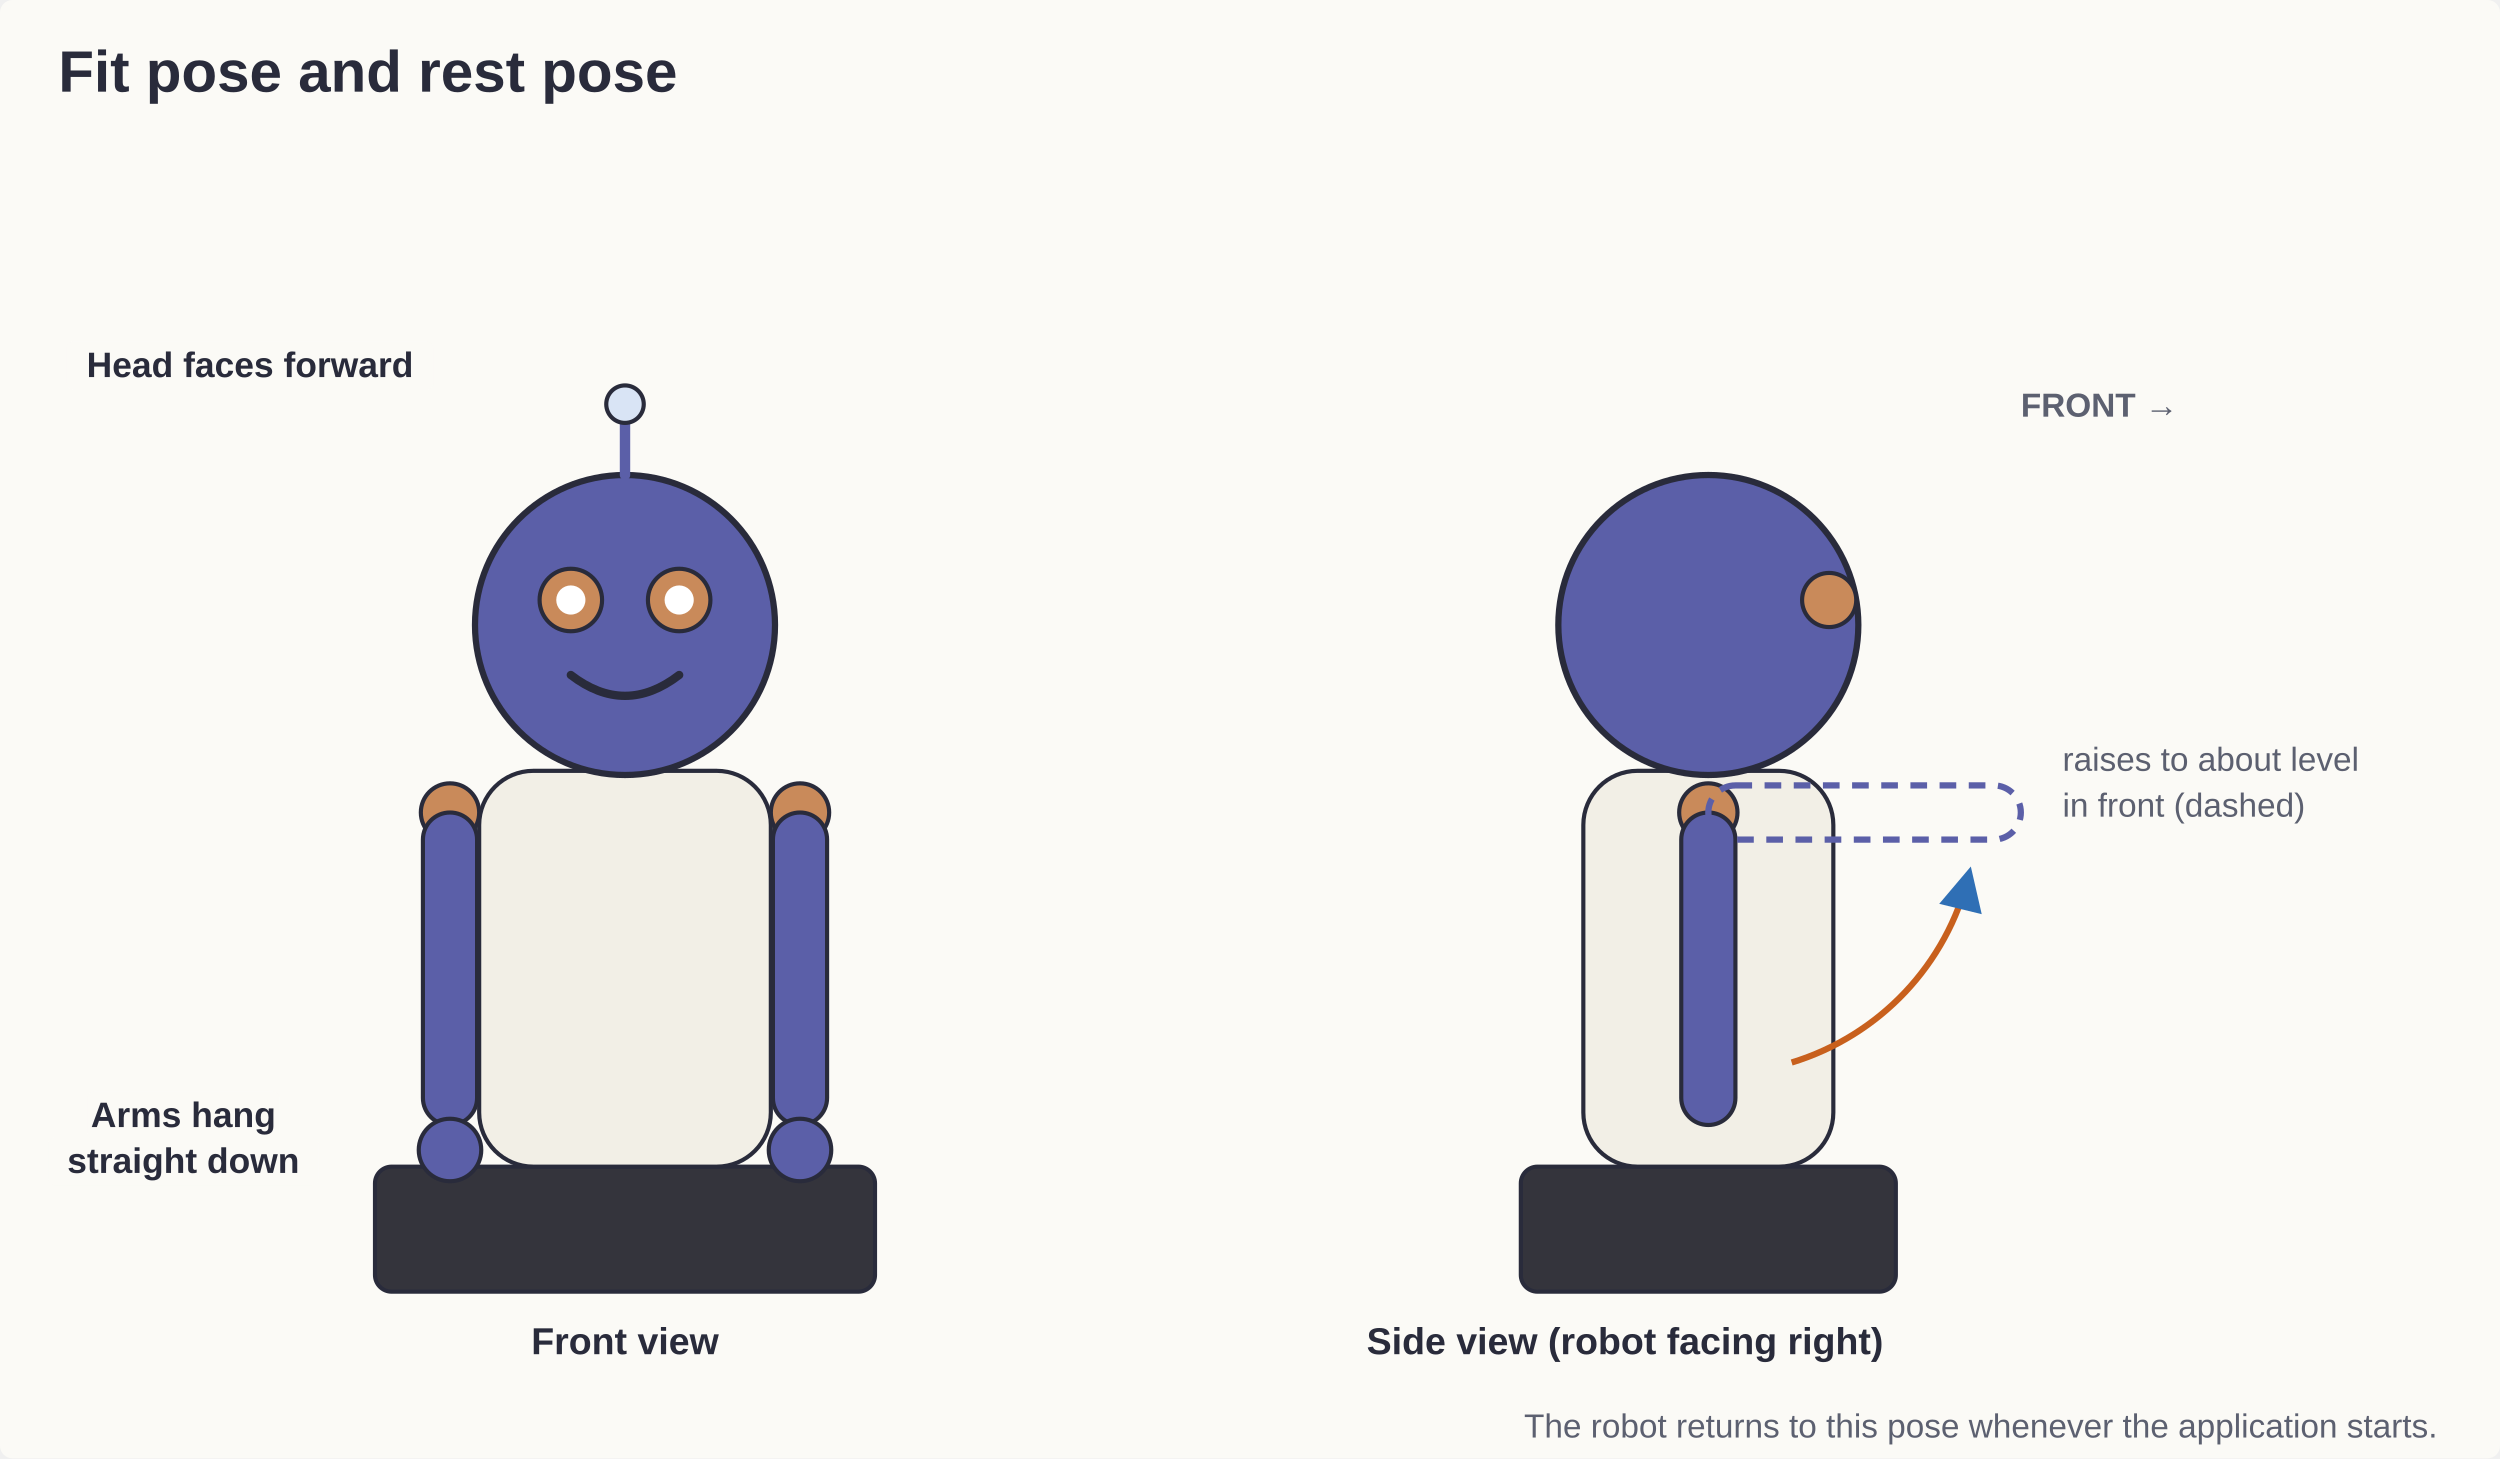
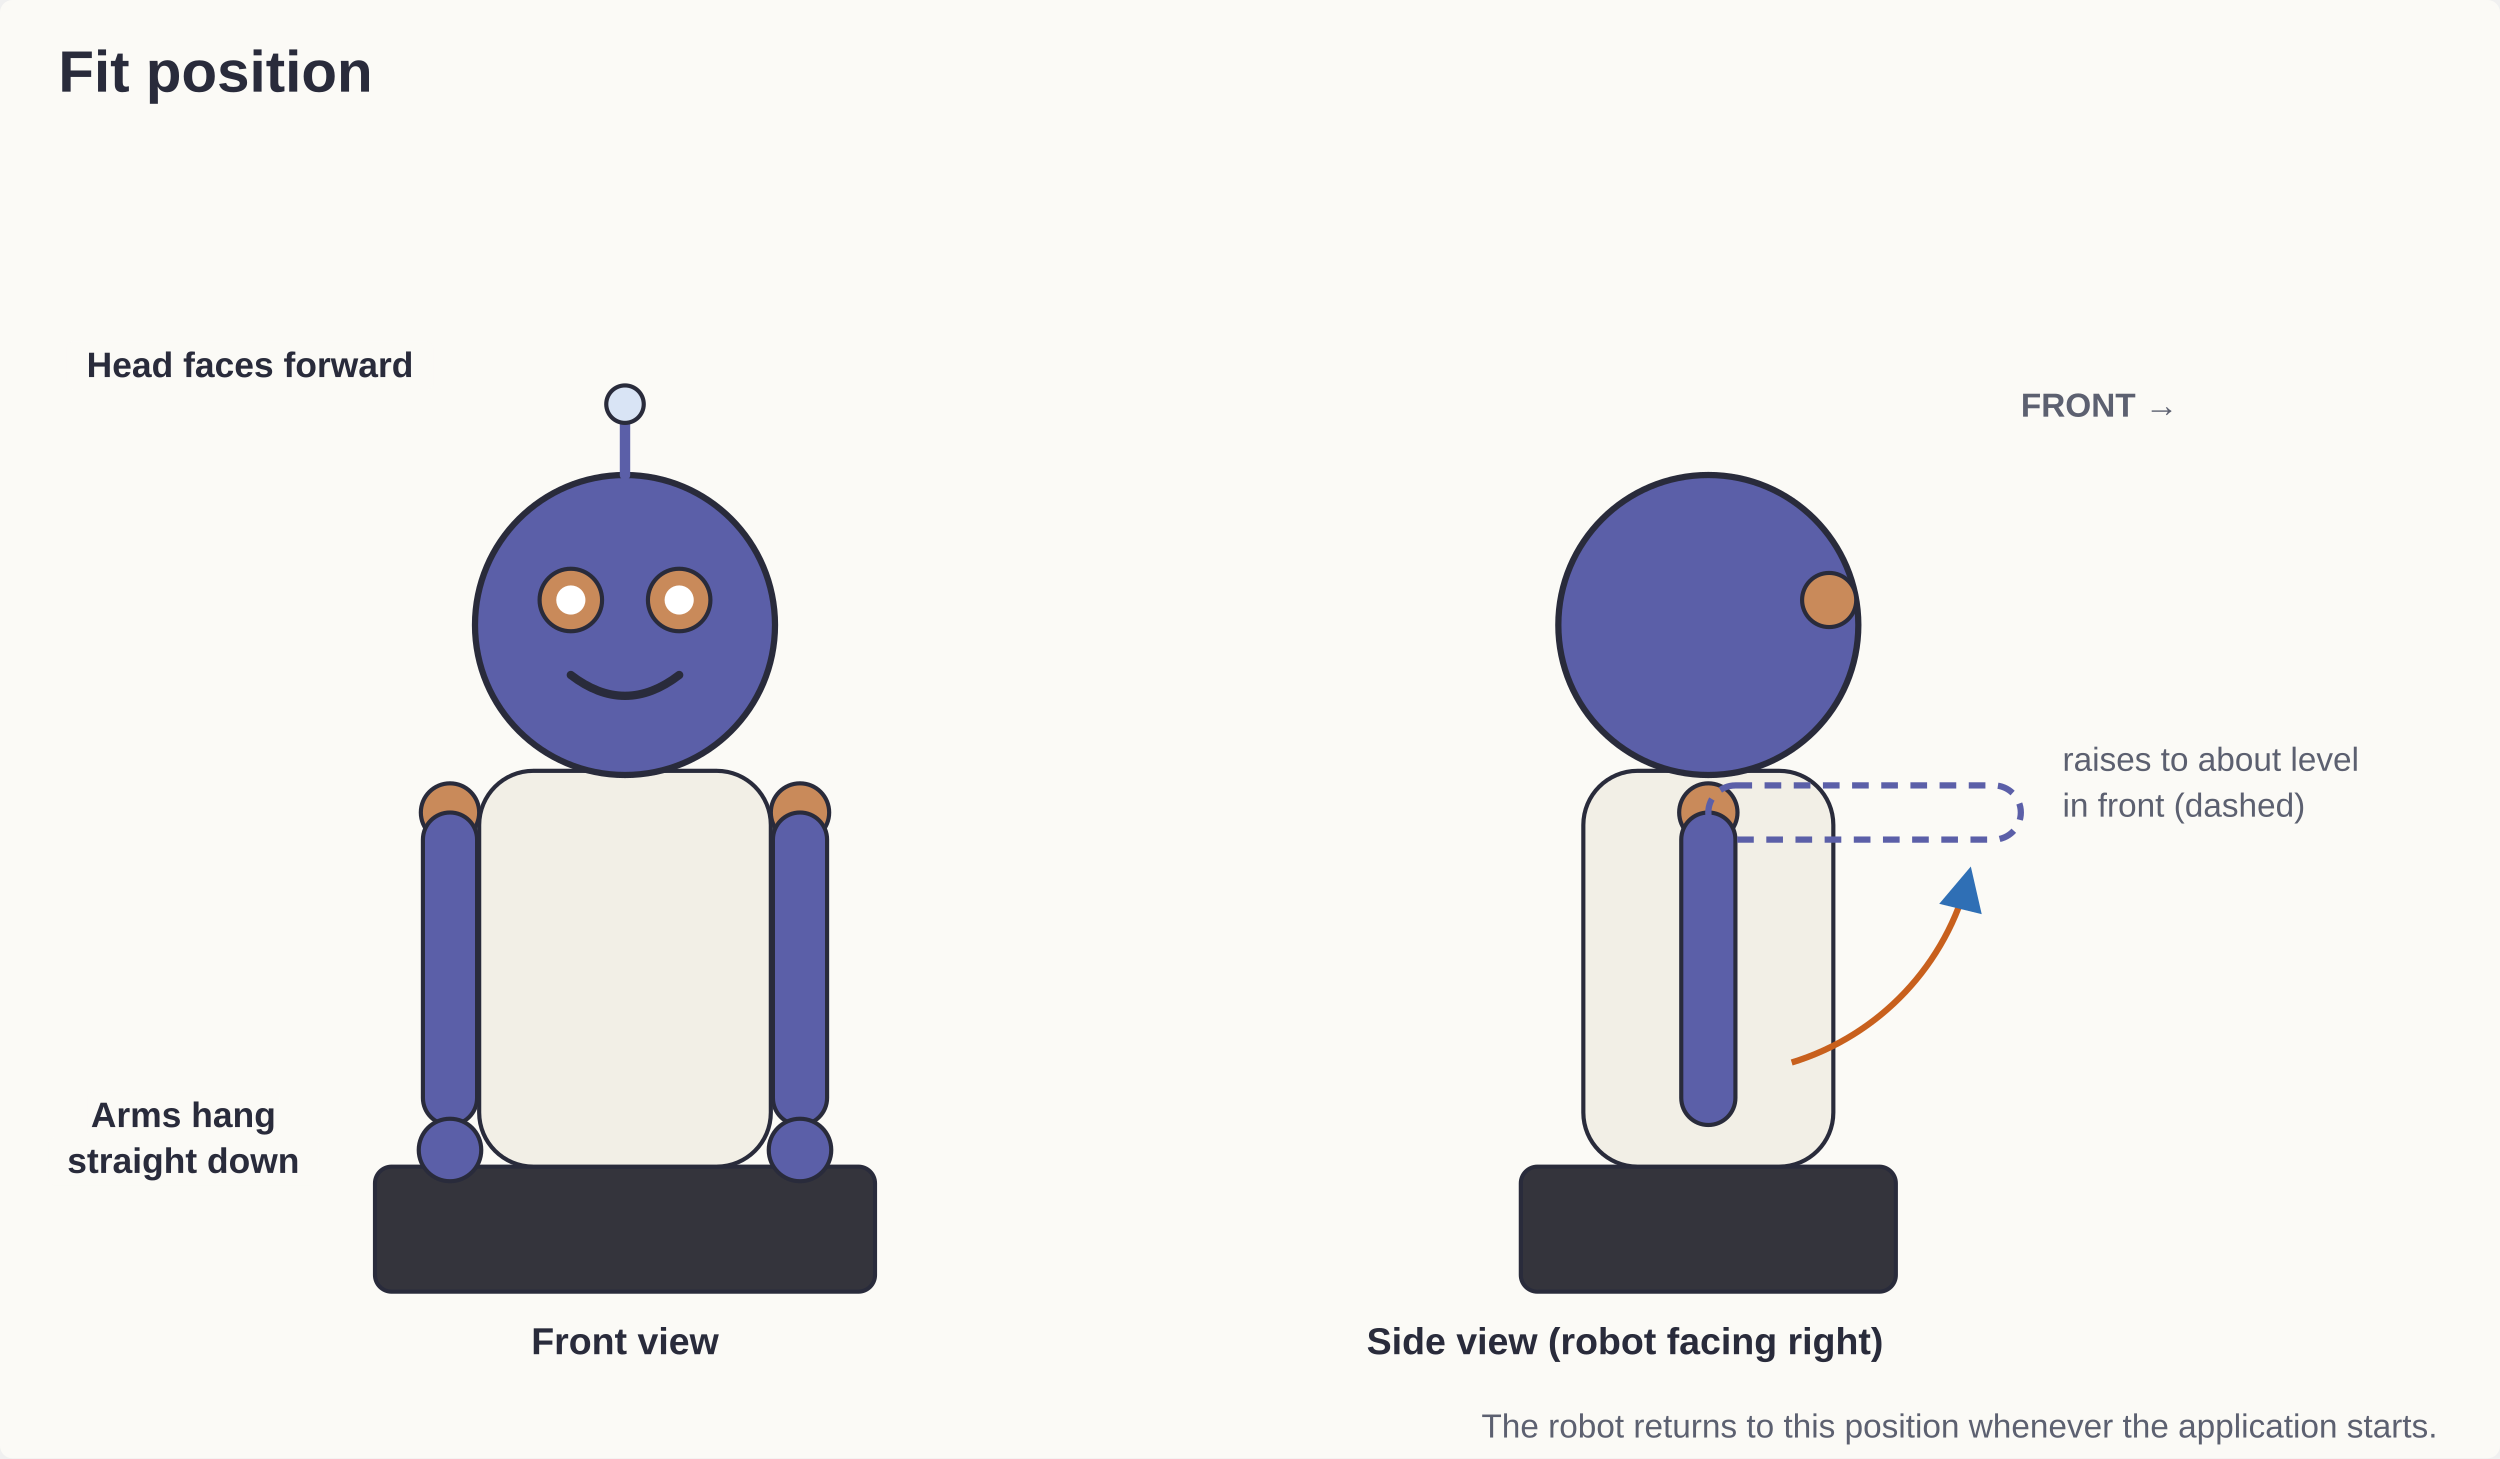
<svg xmlns="http://www.w3.org/2000/svg" viewBox="0 0 1200 700" width="1200" height="700" role="img">
  <defs>
    <marker id="arrow" viewBox="0 0 10 10" refX="8" refY="5" markerWidth="7" markerHeight="7" orient="auto-start-reverse">
      <path d="M0 0 L10 5 L0 10z" fill="#2f6fb5" />
    </marker>
  </defs>
  <rect x="0" y="0" width="1200" height="700" rx="6" fill="#fbfaf6" stroke="none" stroke-width="2" />
-   <text x="28" y="44" font-family="Arial,Helvetica,sans-serif" font-size="28" fill="#292b3b" font-weight="700" text-anchor="start">Fit pose and rest pose</text>
+   <text x="28" y="44" font-family="Arial,Helvetica,sans-serif" font-size="28" fill="#292b3b" font-weight="700" text-anchor="start">Fit position</text>
  <rect x="180" y="560" width="240" height="60" rx="8" fill="#34343c" stroke="#292b3b" stroke-width="2" />
  <rect x="230" y="370" width="140" height="190" rx="26" fill="#f2efe6" stroke="#292b3b" stroke-width="2" />
  <circle cx="300" cy="300" r="72" fill="#5b5fa8" stroke="#292b3b" stroke-width="3" />
  <circle cx="274" cy="288" r="15" fill="#c98a5a" stroke="#292b3b" stroke-width="2" />
  <circle cx="274" cy="288" r="7" fill="#fff" stroke="none" stroke-width="2" />
  <circle cx="326" cy="288" r="15" fill="#c98a5a" stroke="#292b3b" stroke-width="2" />
  <circle cx="326" cy="288" r="7" fill="#fff" stroke="none" stroke-width="2" />
  <path d="M274 324 Q300 344 326 324" fill="none" stroke="#292b3b" stroke-width="4" stroke-linecap="round" />
  <path d="M300 228 L300 200" fill="none" stroke="#5b5fa8" stroke-width="5" stroke-linejoin="round" stroke-linecap="round" />
  <circle cx="300" cy="194" r="9" fill="#d9e4f5" stroke="#292b3b" stroke-width="2" />
  <circle cx="216" cy="390" r="14" fill="#c98a5a" stroke="#292b3b" stroke-width="2" />
  <rect x="203" y="390" width="26" height="150" rx="13" fill="#5b5fa8" stroke="#292b3b" stroke-width="2" />
  <circle cx="216" cy="552" r="15" fill="#5b5fa8" stroke="#292b3b" stroke-width="2" />
  <circle cx="384" cy="390" r="14" fill="#c98a5a" stroke="#292b3b" stroke-width="2" />
  <rect x="371" y="390" width="26" height="150" rx="13" fill="#5b5fa8" stroke="#292b3b" stroke-width="2" />
  <circle cx="384" cy="552" r="15" fill="#5b5fa8" stroke="#292b3b" stroke-width="2" />
  <text x="300" y="650" font-family="Arial,Helvetica,sans-serif" font-size="18" fill="#292b3b" font-weight="700" text-anchor="middle">Front view</text>
  <rect x="31.8" y="164" width="176.3" height="23" rx="3" fill="#fbfaf6" opacity=".92" />
  <text x="120" y="181" font-family="Arial,Helvetica,sans-serif" font-size="17" fill="#292b3b" font-weight="700" text-anchor="middle">Head faces forward</text>
  <rect x="41.9" y="524" width="92.2" height="23" rx="3" fill="#fbfaf6" opacity=".92" />
  <text x="88" y="541" font-family="Arial,Helvetica,sans-serif" font-size="17" fill="#292b3b" font-weight="700" text-anchor="middle">Arms hang</text>
  <rect x="23.2" y="546" width="129.6" height="23" rx="3" fill="#fbfaf6" opacity=".92" />
  <text x="88" y="563" font-family="Arial,Helvetica,sans-serif" font-size="17" fill="#292b3b" font-weight="700" text-anchor="middle">straight down</text>
  <rect x="730" y="560" width="180" height="60" rx="8" fill="#34343c" stroke="#292b3b" stroke-width="2" />
  <rect x="760" y="370" width="120" height="190" rx="26" fill="#f2efe6" stroke="#292b3b" stroke-width="2" />
  <circle cx="820" cy="300" r="72" fill="#5b5fa8" stroke="#292b3b" stroke-width="3" />
  <circle cx="878" cy="288" r="13" fill="#c98a5a" stroke="#292b3b" stroke-width="2" />
  <circle cx="820" cy="390" r="14" fill="#c98a5a" stroke="#292b3b" stroke-width="2" />
  <rect x="807" y="390" width="26" height="150" rx="13" fill="#5b5fa8" stroke="#292b3b" stroke-width="2" />
  <rect x="820" y="377" width="150" height="26" rx="13" fill="none" stroke="#5b5fa8" stroke-width="3" stroke-dasharray="8 6" />
  <path d="M860 510 A 125 125 0 0 0 945 420" fill="none" stroke="#c8601d" stroke-width="3" marker-end="url(#arrow)" />
  <text x="990" y="370" font-family="Arial,Helvetica,sans-serif" font-size="16" fill="#5c6070" font-weight="400" text-anchor="start">raises to about level</text>
  <text x="990" y="392" font-family="Arial,Helvetica,sans-serif" font-size="16" fill="#5c6070" font-weight="400" text-anchor="start">in front (dashed)</text>
  <text x="780" y="650" font-family="Arial,Helvetica,sans-serif" font-size="18" fill="#292b3b" font-weight="700" text-anchor="middle">Side view (robot facing right)</text>
  <text x="970" y="200" font-family="Arial,Helvetica,sans-serif" font-size="16" fill="#5c6070" font-weight="700" text-anchor="start">FRONT →</text>
-   <text x="1170" y="690" font-family="Arial,Helvetica,sans-serif" font-size="16" fill="#5c6070" font-weight="400" text-anchor="end">The robot returns to this pose whenever the application starts.</text>
+   <text x="1170" y="690" font-family="Arial,Helvetica,sans-serif" font-size="16" fill="#5c6070" font-weight="400" text-anchor="end">The robot returns to this position whenever the application starts.</text>
</svg>
